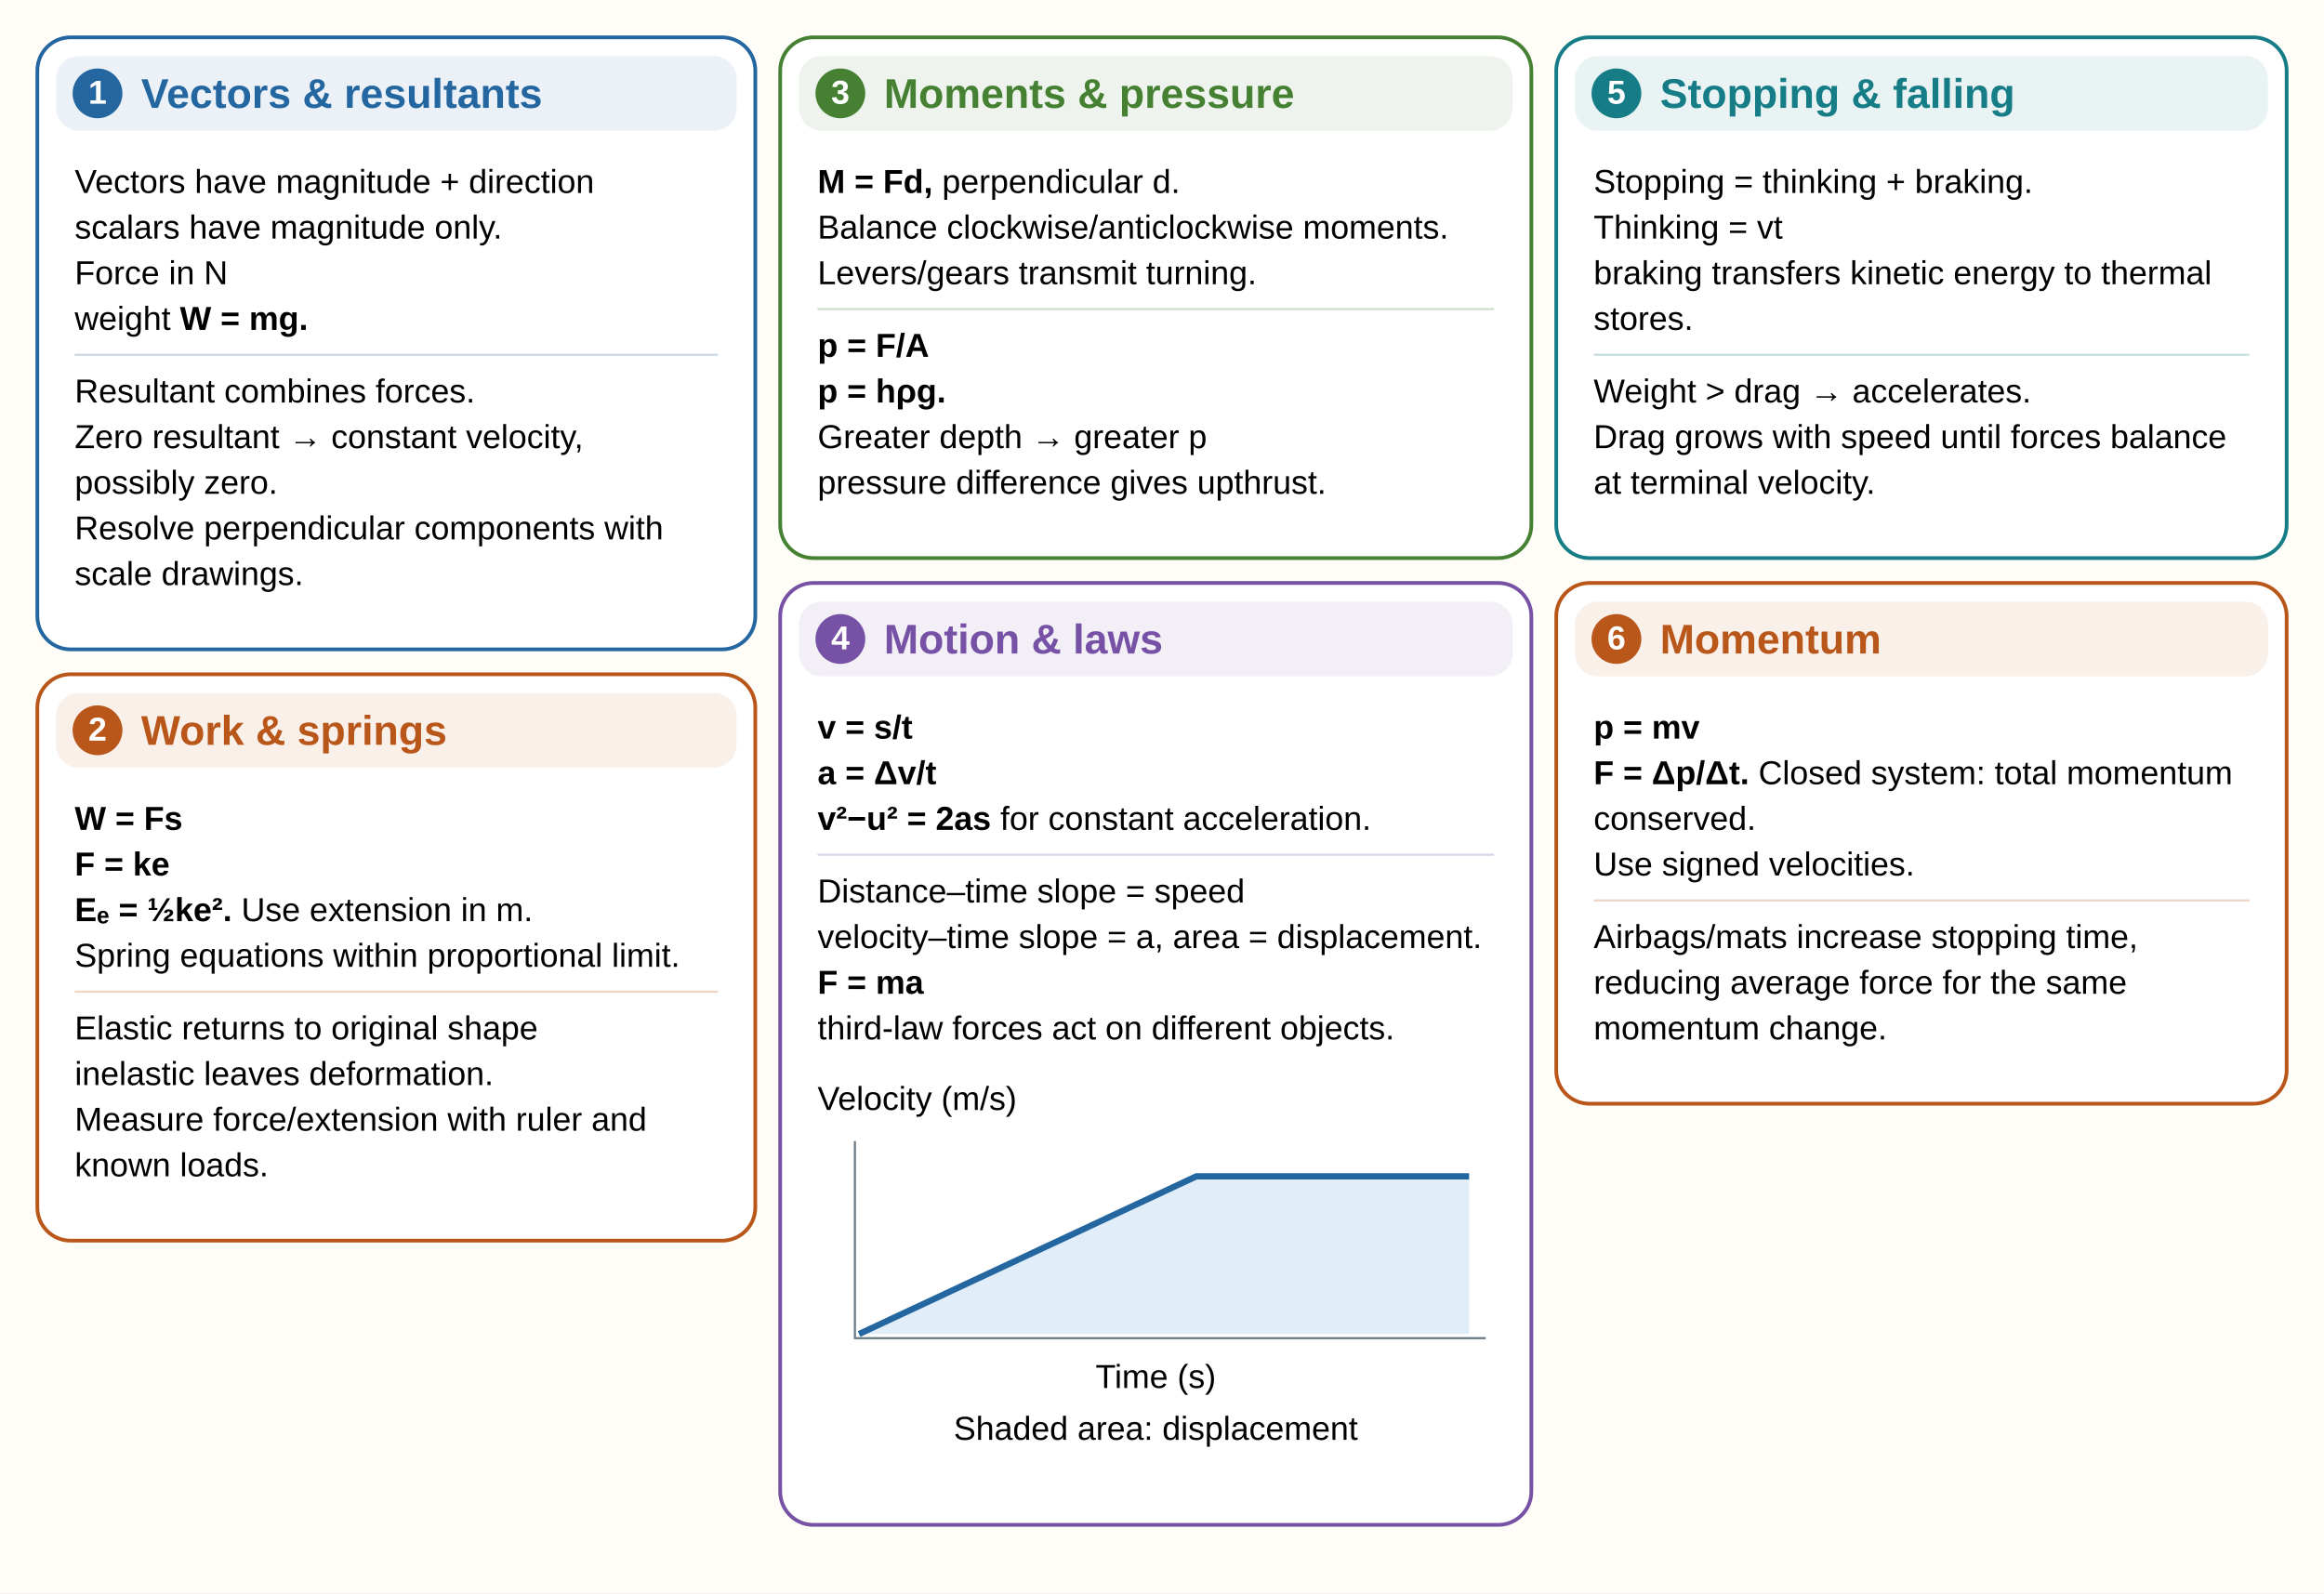
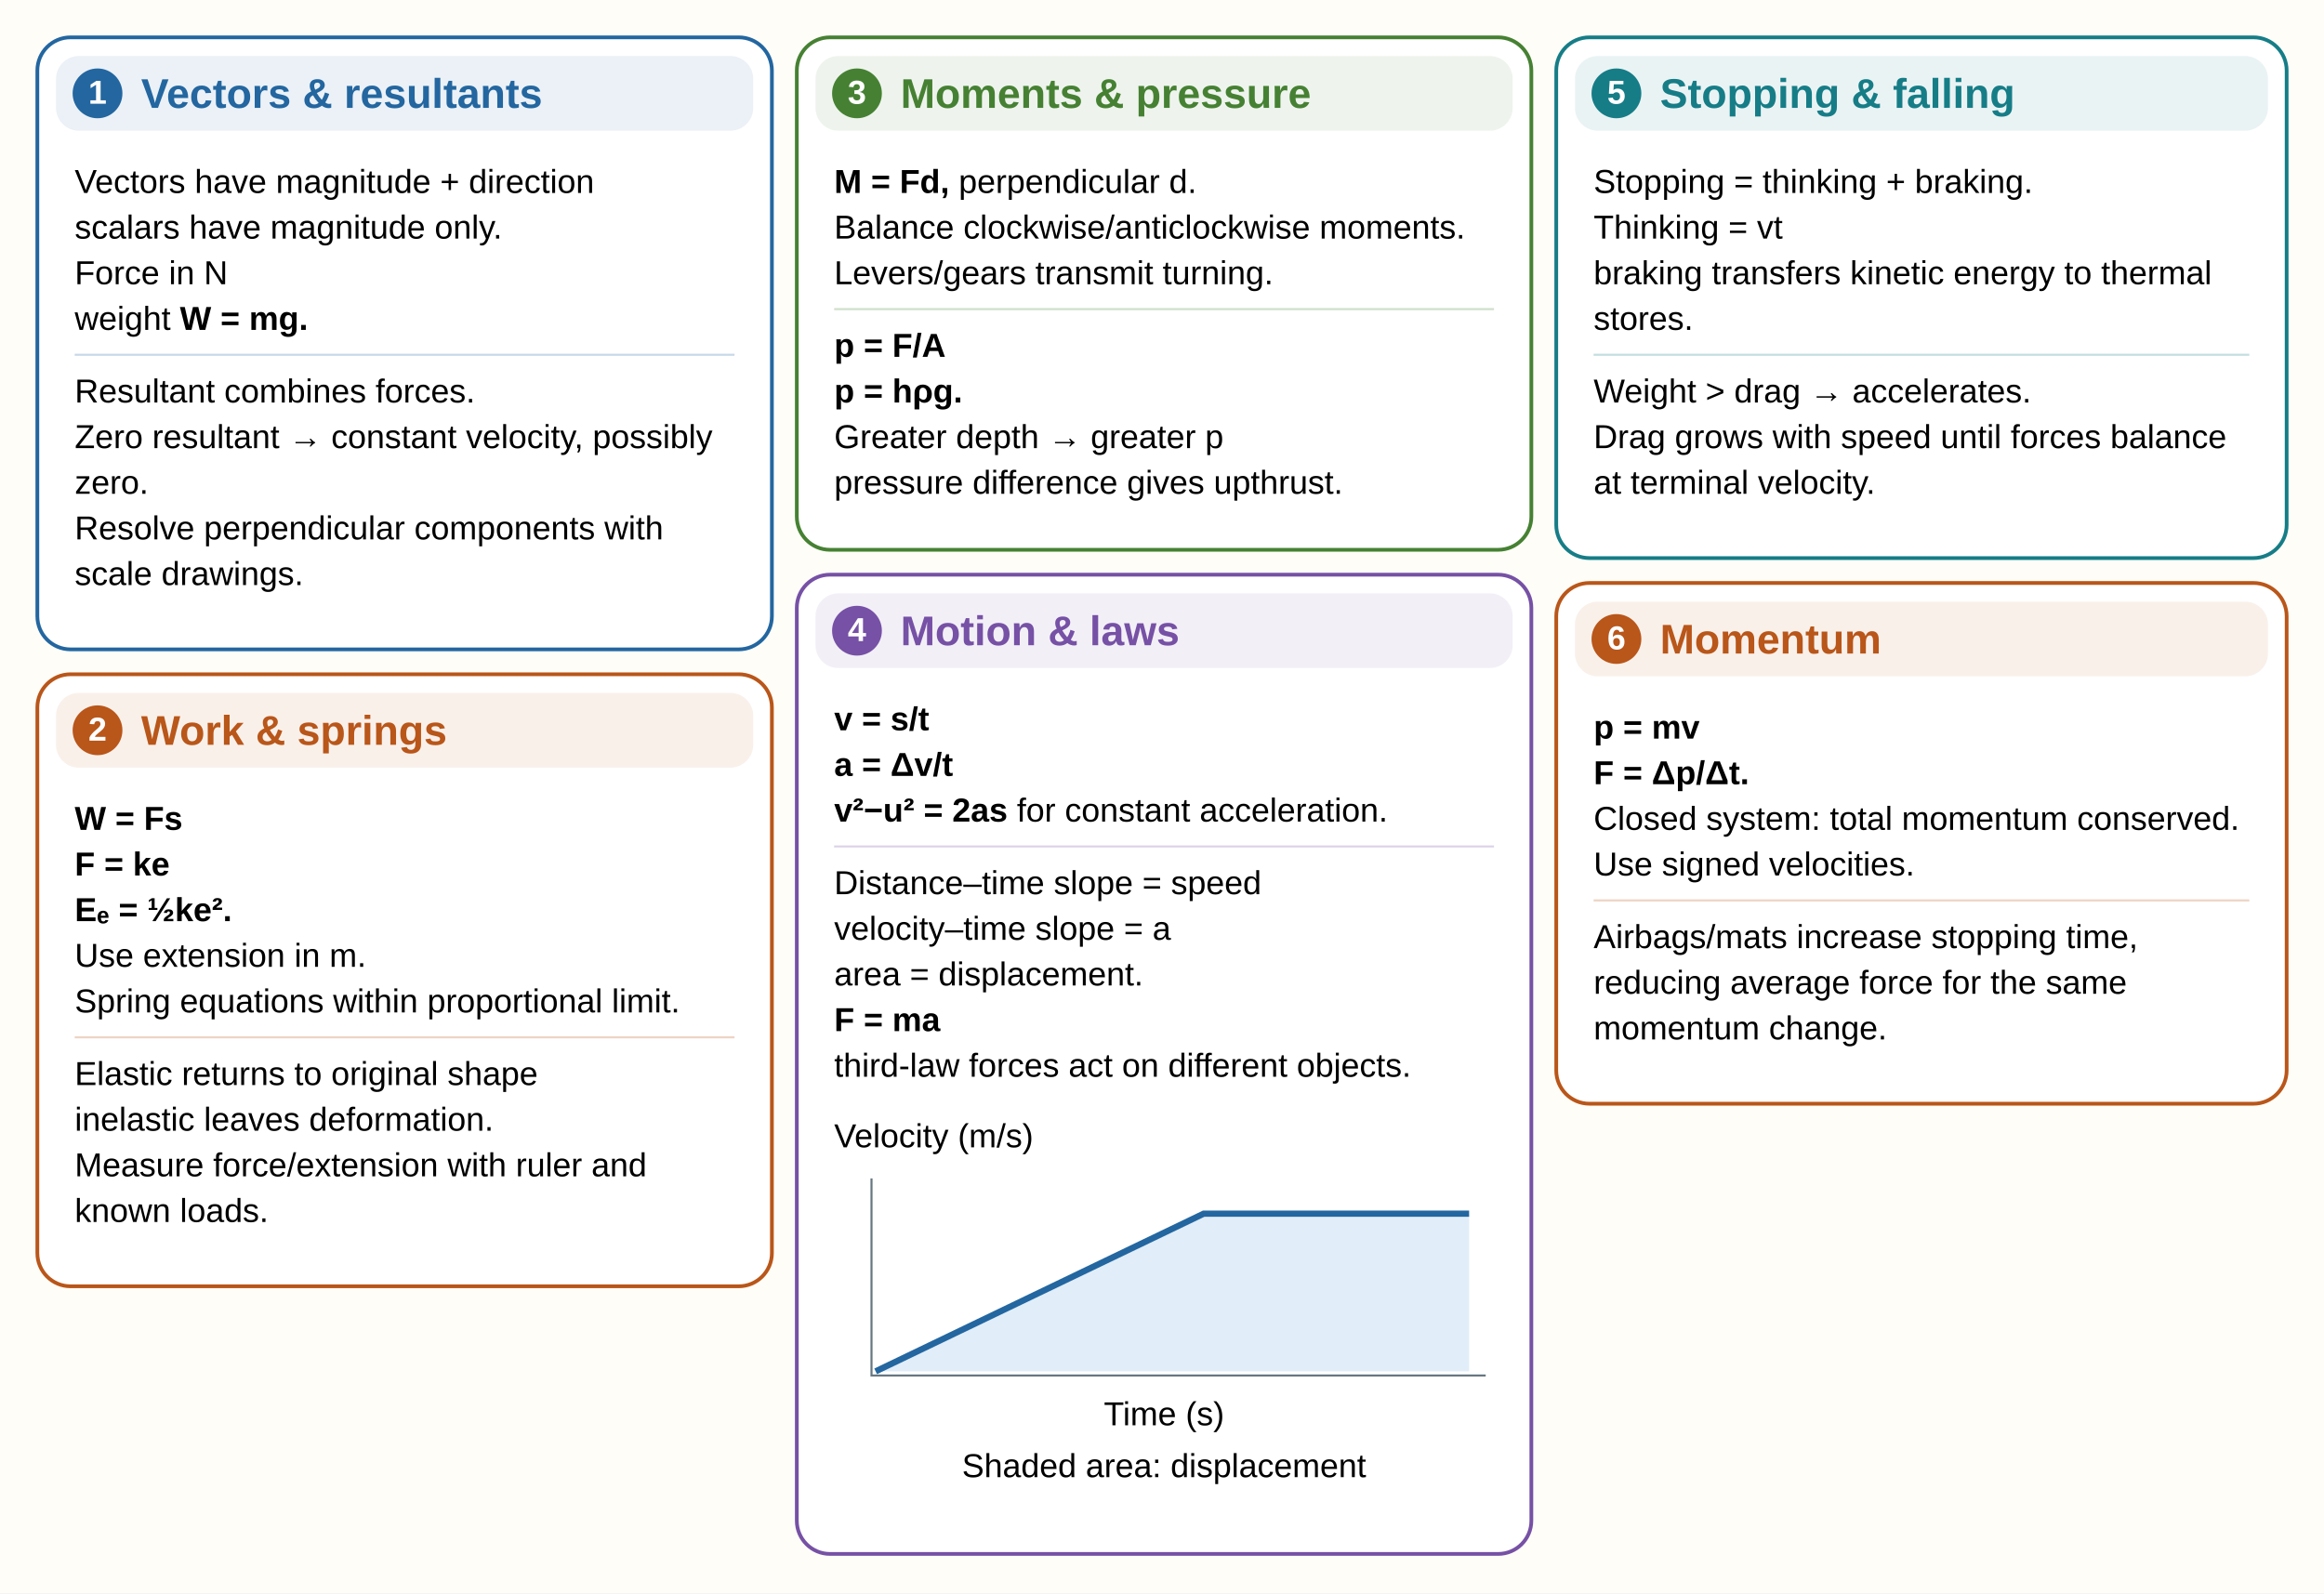
<svg xmlns="http://www.w3.org/2000/svg" width="2400" height="1645.714" viewBox="0 0 1120 768" role="img" aria-labelledby="map-title map-description" data-print-width-mm="277" font-family="Segoe UI,Arial,sans-serif">
  <defs>
    <marker id="arrow-2366a0" viewBox="0 0 10 10" refX="9" refY="5" markerWidth="4" markerHeight="4" orient="auto-start-reverse">
      <path d="M1 1L9 5L1 9" fill="none" stroke="#2366a0" stroke-width="2" stroke-linejoin="round" />
    </marker>
    <marker id="arrow-b95619" viewBox="0 0 10 10" refX="9" refY="5" markerWidth="4" markerHeight="4" orient="auto-start-reverse">
      <path d="M1 1L9 5L1 9" fill="none" stroke="#b95619" stroke-width="2" stroke-linejoin="round" />
    </marker>
    <marker id="arrow-468133" viewBox="0 0 10 10" refX="9" refY="5" markerWidth="4" markerHeight="4" orient="auto-start-reverse">
      <path d="M1 1L9 5L1 9" fill="none" stroke="#468133" stroke-width="2" stroke-linejoin="round" />
    </marker>
    <marker id="arrow-7651a5" viewBox="0 0 10 10" refX="9" refY="5" markerWidth="4" markerHeight="4" orient="auto-start-reverse">
      <path d="M1 1L9 5L1 9" fill="none" stroke="#7651a5" stroke-width="2" stroke-linejoin="round" />
    </marker>
    <marker id="arrow-167d87" viewBox="0 0 10 10" refX="9" refY="5" markerWidth="4" markerHeight="4" orient="auto-start-reverse">
      <path d="M1 1L9 5L1 9" fill="none" stroke="#167d87" stroke-width="2" stroke-linejoin="round" />
    </marker>
    <marker id="arrow-b95619" viewBox="0 0 10 10" refX="9" refY="5" markerWidth="4" markerHeight="4" orient="auto-start-reverse">
      <path d="M1 1L9 5L1 9" fill="none" stroke="#b95619" stroke-width="2" stroke-linejoin="round" />
    </marker>
  </defs>
  <rect width="1120" height="768" fill="#fffdf8" />
-   <g class="map-section" id="section-1" data-source-panel="0" data-bounds="0,0,346,295" transform="translate(18 18)">
-     <rect width="346" height="295" rx="16" fill="white" stroke="#2366a0" stroke-width="1.8" />
-     <g class="section-heading">
-       <rect x="9" y="9" width="328" height="36" rx="11" fill="#2366a0" opacity=".09" />
+   <g class="map-section" id="section-1" data-source-panel="0" data-bounds="0,0,354,295" transform="translate(18 18)">
+     <rect width="354" height="295" rx="16" fill="white" stroke="#2366a0" stroke-width="1.8" />
+     <g class="section-heading">
+       <rect x="9" y="9" width="336" height="36" rx="11" fill="#2366a0" opacity=".09" />
      <circle cx="29" cy="27" r="12" fill="#2366a0" />
      <text class="diagram-label" x="29" y="32" font-size="16" fill="white" font-weight="700" text-anchor="middle">1</text>
      <text class="panel-title" x="50" y="34" font-size="20" fill="#2366a0" font-weight="700" text-anchor="start">Vectors &amp; resultants</text>
    </g>
    <g class="section-body">
      <text class="body-text" x="18" y="75" font-size="16" fill="#000000" font-weight="400" text-anchor="start">Vectors have magnitude + direction</text>
      <text class="body-text" x="18" y="97" font-size="16" fill="#000000" font-weight="400" text-anchor="start">scalars have magnitude only.</text>
      <text class="body-text" x="18" y="119" font-size="16" fill="#000000" font-weight="400" text-anchor="start">Force in N</text>
      <text class="body-text" x="18" y="141" font-size="16" fill="#000000" font-weight="400" text-anchor="start">weight <tspan font-weight="700">W</tspan>
        <tspan font-weight="700">=</tspan>
        <tspan font-weight="700">mg.</tspan>
      </text>
-       <path class="section-divider" d="M18 153H328" stroke="#2366a0" stroke-opacity=".25" stroke-width="1" fill="none" />
+       <path class="section-divider" d="M18 153H336" stroke="#2366a0" stroke-opacity=".25" stroke-width="1" fill="none" />
      <text class="body-text" x="18" y="176" font-size="16" fill="#000000" font-weight="400" text-anchor="start">Resultant combines forces.</text>
-       <text class="body-text" x="18" y="198" font-size="16" fill="#000000" font-weight="400" text-anchor="start">Zero resultant → constant velocity,</text>
-       <text class="body-text" x="18" y="220" font-size="16" fill="#000000" font-weight="400" text-anchor="start">possibly zero.</text>
+       <text class="body-text" x="18" y="198" font-size="16" fill="#000000" font-weight="400" text-anchor="start">Zero resultant → constant velocity, possibly</text>
+       <text class="body-text" x="18" y="220" font-size="16" fill="#000000" font-weight="400" text-anchor="start">zero.</text>
      <text class="body-text" x="18" y="242" font-size="16" fill="#000000" font-weight="400" text-anchor="start">Resolve perpendicular components with</text>
      <text class="body-text" x="18" y="264" font-size="16" fill="#000000" font-weight="400" text-anchor="start">scale drawings.</text>
    </g>
  </g>
-   <g class="map-section" id="section-2" data-source-panel="1" data-bounds="0,0,346,273" transform="translate(18 325)">
-     <rect width="346" height="273" rx="16" fill="white" stroke="#b95619" stroke-width="1.8" />
-     <g class="section-heading">
-       <rect x="9" y="9" width="328" height="36" rx="11" fill="#b95619" opacity=".09" />
+   <g class="map-section" id="section-2" data-source-panel="1" data-bounds="0,0,354,295" transform="translate(18 325)">
+     <rect width="354" height="295" rx="16" fill="white" stroke="#b95619" stroke-width="1.8" />
+     <g class="section-heading">
+       <rect x="9" y="9" width="336" height="36" rx="11" fill="#b95619" opacity=".09" />
      <circle cx="29" cy="27" r="12" fill="#b95619" />
      <text class="diagram-label" x="29" y="32" font-size="16" fill="white" font-weight="700" text-anchor="middle">2</text>
      <text class="panel-title" x="50" y="34" font-size="20" fill="#b95619" font-weight="700" text-anchor="start">Work &amp; springs</text>
    </g>
    <g class="section-body">
      <text class="body-text" x="18" y="75" font-size="16" fill="#000000" font-weight="400" text-anchor="start">
        <tspan font-weight="700">W</tspan>
        <tspan font-weight="700">=</tspan>
        <tspan font-weight="700">Fs</tspan>
      </text>
      <text class="body-text" x="18" y="97" font-size="16" fill="#000000" font-weight="400" text-anchor="start">
        <tspan font-weight="700">F</tspan>
        <tspan font-weight="700">=</tspan>
        <tspan font-weight="700">ke</tspan>
      </text>
      <text class="body-text" x="18" y="119" font-size="16" fill="#000000" font-weight="400" text-anchor="start">
        <tspan font-weight="700">Eₑ</tspan>
        <tspan font-weight="700">=</tspan>
-         <tspan font-weight="700">½ke².</tspan> Use extension in m.</text>
-       <text class="body-text" x="18" y="141" font-size="16" fill="#000000" font-weight="400" text-anchor="start">Spring equations within proportional limit.</text>
-       <path class="section-divider" d="M18 153H328" stroke="#b95619" stroke-opacity=".25" stroke-width="1" fill="none" />
-       <text class="body-text" x="18" y="176" font-size="16" fill="#000000" font-weight="400" text-anchor="start">Elastic returns to original shape</text>
-       <text class="body-text" x="18" y="198" font-size="16" fill="#000000" font-weight="400" text-anchor="start">inelastic leaves deformation.</text>
-       <text class="body-text" x="18" y="220" font-size="16" fill="#000000" font-weight="400" text-anchor="start">Measure force/extension with ruler and</text>
-       <text class="body-text" x="18" y="242" font-size="16" fill="#000000" font-weight="400" text-anchor="start">known loads.</text>
-     </g>
-   </g>
-   <g class="map-section" id="section-3" data-source-panel="2" data-bounds="0,0,362,251" transform="translate(376 18)">
-     <rect width="362" height="251" rx="16" fill="white" stroke="#468133" stroke-width="1.8" />
-     <g class="section-heading">
-       <rect x="9" y="9" width="344" height="36" rx="11" fill="#468133" opacity=".09" />
+         <tspan font-weight="700">½ke².</tspan>
+       </text>
+       <text class="body-text" x="18" y="141" font-size="16" fill="#000000" font-weight="400" text-anchor="start">Use extension in m.</text>
+       <text class="body-text" x="18" y="163" font-size="16" fill="#000000" font-weight="400" text-anchor="start">Spring equations within proportional limit.</text>
+       <path class="section-divider" d="M18 175H336" stroke="#b95619" stroke-opacity=".25" stroke-width="1" fill="none" />
+       <text class="body-text" x="18" y="198" font-size="16" fill="#000000" font-weight="400" text-anchor="start">Elastic returns to original shape</text>
+       <text class="body-text" x="18" y="220" font-size="16" fill="#000000" font-weight="400" text-anchor="start">inelastic leaves deformation.</text>
+       <text class="body-text" x="18" y="242" font-size="16" fill="#000000" font-weight="400" text-anchor="start">Measure force/extension with ruler and</text>
+       <text class="body-text" x="18" y="264" font-size="16" fill="#000000" font-weight="400" text-anchor="start">known loads.</text>
+     </g>
+   </g>
+   <g class="map-section" id="section-3" data-source-panel="2" data-bounds="0,0,354,247" transform="translate(384 18)">
+     <rect width="354" height="247" rx="16" fill="white" stroke="#468133" stroke-width="1.8" />
+     <g class="section-heading">
+       <rect x="9" y="9" width="336" height="36" rx="11" fill="#468133" opacity=".09" />
      <circle cx="29" cy="27" r="12" fill="#468133" />
      <text class="diagram-label" x="29" y="32" font-size="16" fill="white" font-weight="700" text-anchor="middle">3</text>
      <text class="panel-title" x="50" y="34" font-size="20" fill="#468133" font-weight="700" text-anchor="start">Moments &amp; pressure</text>
    </g>
    <g class="section-body">
      <text class="body-text" x="18" y="75" font-size="16" fill="#000000" font-weight="400" text-anchor="start">
        <tspan font-weight="700">M</tspan>
        <tspan font-weight="700">=</tspan>
        <tspan font-weight="700">Fd,</tspan> perpendicular d.</text>
      <text class="body-text" x="18" y="97" font-size="16" fill="#000000" font-weight="400" text-anchor="start">Balance clockwise/anticlockwise moments.</text>
      <text class="body-text" x="18" y="119" font-size="16" fill="#000000" font-weight="400" text-anchor="start">Levers/gears transmit turning.</text>
-       <path class="section-divider" d="M18 131H344" stroke="#468133" stroke-opacity=".25" stroke-width="1" fill="none" />
+       <path class="section-divider" d="M18 131H336" stroke="#468133" stroke-opacity=".25" stroke-width="1" fill="none" />
      <text class="body-text" x="18" y="154" font-size="16" fill="#000000" font-weight="400" text-anchor="start">
        <tspan font-weight="700">p</tspan>
        <tspan font-weight="700">=</tspan>
        <tspan font-weight="700">F/A</tspan>
      </text>
      <text class="body-text" x="18" y="176" font-size="16" fill="#000000" font-weight="400" text-anchor="start">
        <tspan font-weight="700">p</tspan>
        <tspan font-weight="700">=</tspan>
        <tspan font-weight="700">hρg.</tspan>
      </text>
      <text class="body-text" x="18" y="198" font-size="16" fill="#000000" font-weight="400" text-anchor="start">Greater depth → greater p</text>
      <text class="body-text" x="18" y="220" font-size="16" fill="#000000" font-weight="400" text-anchor="start">pressure difference gives upthrust.</text>
    </g>
  </g>
-   <g class="map-section" id="section-4" data-source-panel="3" data-bounds="0,0,362,454" transform="translate(376 281)">
-     <rect width="362" height="454" rx="16" fill="white" stroke="#7651a5" stroke-width="1.8" />
-     <g class="section-heading">
-       <rect x="9" y="9" width="344" height="36" rx="11" fill="#7651a5" opacity=".09" />
+   <g class="map-section" id="section-4" data-source-panel="3" data-bounds="0,0,354,472" transform="translate(384 277)">
+     <rect width="354" height="472" rx="16" fill="white" stroke="#7651a5" stroke-width="1.8" />
+     <g class="section-heading">
+       <rect x="9" y="9" width="336" height="36" rx="11" fill="#7651a5" opacity=".09" />
      <circle cx="29" cy="27" r="12" fill="#7651a5" />
      <text class="diagram-label" x="29" y="32" font-size="16" fill="white" font-weight="700" text-anchor="middle">4</text>
      <text class="panel-title" x="50" y="34" font-size="20" fill="#7651a5" font-weight="700" text-anchor="start">Motion &amp; laws</text>
    </g>
    <g class="section-body">
      <text class="body-text" x="18" y="75" font-size="16" fill="#000000" font-weight="400" text-anchor="start">
        <tspan font-weight="700">v</tspan>
        <tspan font-weight="700">=</tspan>
        <tspan font-weight="700">s/t</tspan>
      </text>
      <text class="body-text" x="18" y="97" font-size="16" fill="#000000" font-weight="400" text-anchor="start">
        <tspan font-weight="700">a</tspan>
        <tspan font-weight="700">=</tspan>
        <tspan font-weight="700">Δv/t</tspan>
      </text>
      <text class="body-text" x="18" y="119" font-size="16" fill="#000000" font-weight="400" text-anchor="start">
        <tspan font-weight="700">v²−u²</tspan>
        <tspan font-weight="700">=</tspan>
        <tspan font-weight="700">2as</tspan> for constant acceleration.</text>
-       <path class="section-divider" d="M18 131H344" stroke="#7651a5" stroke-opacity=".25" stroke-width="1" fill="none" />
+       <path class="section-divider" d="M18 131H336" stroke="#7651a5" stroke-opacity=".25" stroke-width="1" fill="none" />
      <text class="body-text" x="18" y="154" font-size="16" fill="#000000" font-weight="400" text-anchor="start">Distance–time slope = speed</text>
-       <text class="body-text" x="18" y="176" font-size="16" fill="#000000" font-weight="400" text-anchor="start">velocity–time slope = a, area = displacement.</text>
-       <text class="body-text" x="18" y="198" font-size="16" fill="#000000" font-weight="400" text-anchor="start">
+       <text class="body-text" x="18" y="176" font-size="16" fill="#000000" font-weight="400" text-anchor="start">velocity–time slope = a</text>
+       <text class="body-text" x="18" y="198" font-size="16" fill="#000000" font-weight="400" text-anchor="start">area = displacement.</text>
+       <text class="body-text" x="18" y="220" font-size="16" fill="#000000" font-weight="400" text-anchor="start">
        <tspan font-weight="700">F</tspan>
        <tspan font-weight="700">=</tspan>
        <tspan font-weight="700">ma</tspan>
      </text>
-       <text class="body-text" x="18" y="220" font-size="16" fill="#000000" font-weight="400" text-anchor="start">third-law forces act on different objects.</text>
-       <g transform="translate(18 238)">
+       <text class="body-text" x="18" y="242" font-size="16" fill="#000000" font-weight="400" text-anchor="start">third-law forces act on different objects.</text>
+       <g transform="translate(18 260)">
        <g class="concept-illustration">
          <text class="diagram-label" x="0" y="16" font-size="16" fill="#000000" text-anchor="start">Velocity (m/s)</text>
-           <path d="M18 31V126H322" fill="none" stroke="#667781" stroke-width="1" />
-           <path d="M20 124L182.56 48H314V124Z" fill="#e1edf8" />
-           <path d="M20 124L182.56 48H314" fill="none" stroke="#2366a0" stroke-width="3" />
-           <text class="diagram-label" x="163.0" y="150" font-size="16" fill="#000000" text-anchor="middle">Time (s)</text>
-           <text class="diagram-label" x="163.0" y="175" font-size="16" fill="#000000" text-anchor="middle">Shaded area: displacement</text>
+           <path d="M18 31V126H314" fill="none" stroke="#667781" stroke-width="1" />
+           <path d="M20 124L178.08 48H306V124Z" fill="#e1edf8" />
+           <path d="M20 124L178.08 48H306" fill="none" stroke="#2366a0" stroke-width="3" />
+           <text class="diagram-label" x="159.0" y="150" font-size="16" fill="#000000" text-anchor="middle">Time (s)</text>
+           <text class="diagram-label" x="159.0" y="175" font-size="16" fill="#000000" text-anchor="middle">Shaded area: displacement</text>
        </g>
      </g>
    </g>
  </g>
  <g class="map-section" id="section-5" data-source-panel="4" data-bounds="0,0,352,251" transform="translate(750 18)">
    <rect width="352" height="251" rx="16" fill="white" stroke="#167d87" stroke-width="1.8" />
    <g class="section-heading">
      <rect x="9" y="9" width="334" height="36" rx="11" fill="#167d87" opacity=".09" />
      <circle cx="29" cy="27" r="12" fill="#167d87" />
      <text class="diagram-label" x="29" y="32" font-size="16" fill="white" font-weight="700" text-anchor="middle">5</text>
      <text class="panel-title" x="50" y="34" font-size="20" fill="#167d87" font-weight="700" text-anchor="start">Stopping &amp; falling</text>
    </g>
    <g class="section-body">
      <text class="body-text" x="18" y="75" font-size="16" fill="#000000" font-weight="400" text-anchor="start">Stopping = thinking + braking.</text>
      <text class="body-text" x="18" y="97" font-size="16" fill="#000000" font-weight="400" text-anchor="start">Thinking = vt</text>
      <text class="body-text" x="18" y="119" font-size="16" fill="#000000" font-weight="400" text-anchor="start">braking transfers kinetic energy to thermal</text>
      <text class="body-text" x="18" y="141" font-size="16" fill="#000000" font-weight="400" text-anchor="start">stores.</text>
      <path class="section-divider" d="M18 153H334" stroke="#167d87" stroke-opacity=".25" stroke-width="1" fill="none" />
      <text class="body-text" x="18" y="176" font-size="16" fill="#000000" font-weight="400" text-anchor="start">Weight &gt; drag → accelerates.</text>
      <text class="body-text" x="18" y="198" font-size="16" fill="#000000" font-weight="400" text-anchor="start">Drag grows with speed until forces balance</text>
      <text class="body-text" x="18" y="220" font-size="16" fill="#000000" font-weight="400" text-anchor="start">at terminal velocity.</text>
    </g>
  </g>
  <g class="map-section" id="section-6" data-source-panel="5" data-bounds="0,0,352,251" transform="translate(750 281)">
    <rect width="352" height="251" rx="16" fill="white" stroke="#b95619" stroke-width="1.8" />
    <g class="section-heading">
      <rect x="9" y="9" width="334" height="36" rx="11" fill="#b95619" opacity=".09" />
      <circle cx="29" cy="27" r="12" fill="#b95619" />
      <text class="diagram-label" x="29" y="32" font-size="16" fill="white" font-weight="700" text-anchor="middle">6</text>
      <text class="panel-title" x="50" y="34" font-size="20" fill="#b95619" font-weight="700" text-anchor="start">Momentum</text>
    </g>
    <g class="section-body">
      <text class="body-text" x="18" y="75" font-size="16" fill="#000000" font-weight="400" text-anchor="start">
        <tspan font-weight="700">p</tspan>
        <tspan font-weight="700">=</tspan>
        <tspan font-weight="700">mv</tspan>
      </text>
      <text class="body-text" x="18" y="97" font-size="16" fill="#000000" font-weight="400" text-anchor="start">
        <tspan font-weight="700">F</tspan>
        <tspan font-weight="700">=</tspan>
-         <tspan font-weight="700">Δp/Δt.</tspan> Closed system: total momentum</text>
-       <text class="body-text" x="18" y="119" font-size="16" fill="#000000" font-weight="400" text-anchor="start">conserved.</text>
+         <tspan font-weight="700">Δp/Δt.</tspan>
+       </text>
+       <text class="body-text" x="18" y="119" font-size="16" fill="#000000" font-weight="400" text-anchor="start">Closed system: total momentum conserved.</text>
      <text class="body-text" x="18" y="141" font-size="16" fill="#000000" font-weight="400" text-anchor="start">Use signed velocities.</text>
      <path class="section-divider" d="M18 153H334" stroke="#b95619" stroke-opacity=".25" stroke-width="1" fill="none" />
      <text class="body-text" x="18" y="176" font-size="16" fill="#000000" font-weight="400" text-anchor="start">Airbags/mats increase stopping time,</text>
      <text class="body-text" x="18" y="198" font-size="16" fill="#000000" font-weight="400" text-anchor="start">reducing average force for the same</text>
      <text class="body-text" x="18" y="220" font-size="16" fill="#000000" font-weight="400" text-anchor="start">momentum change.</text>
    </g>
  </g>
</svg>
